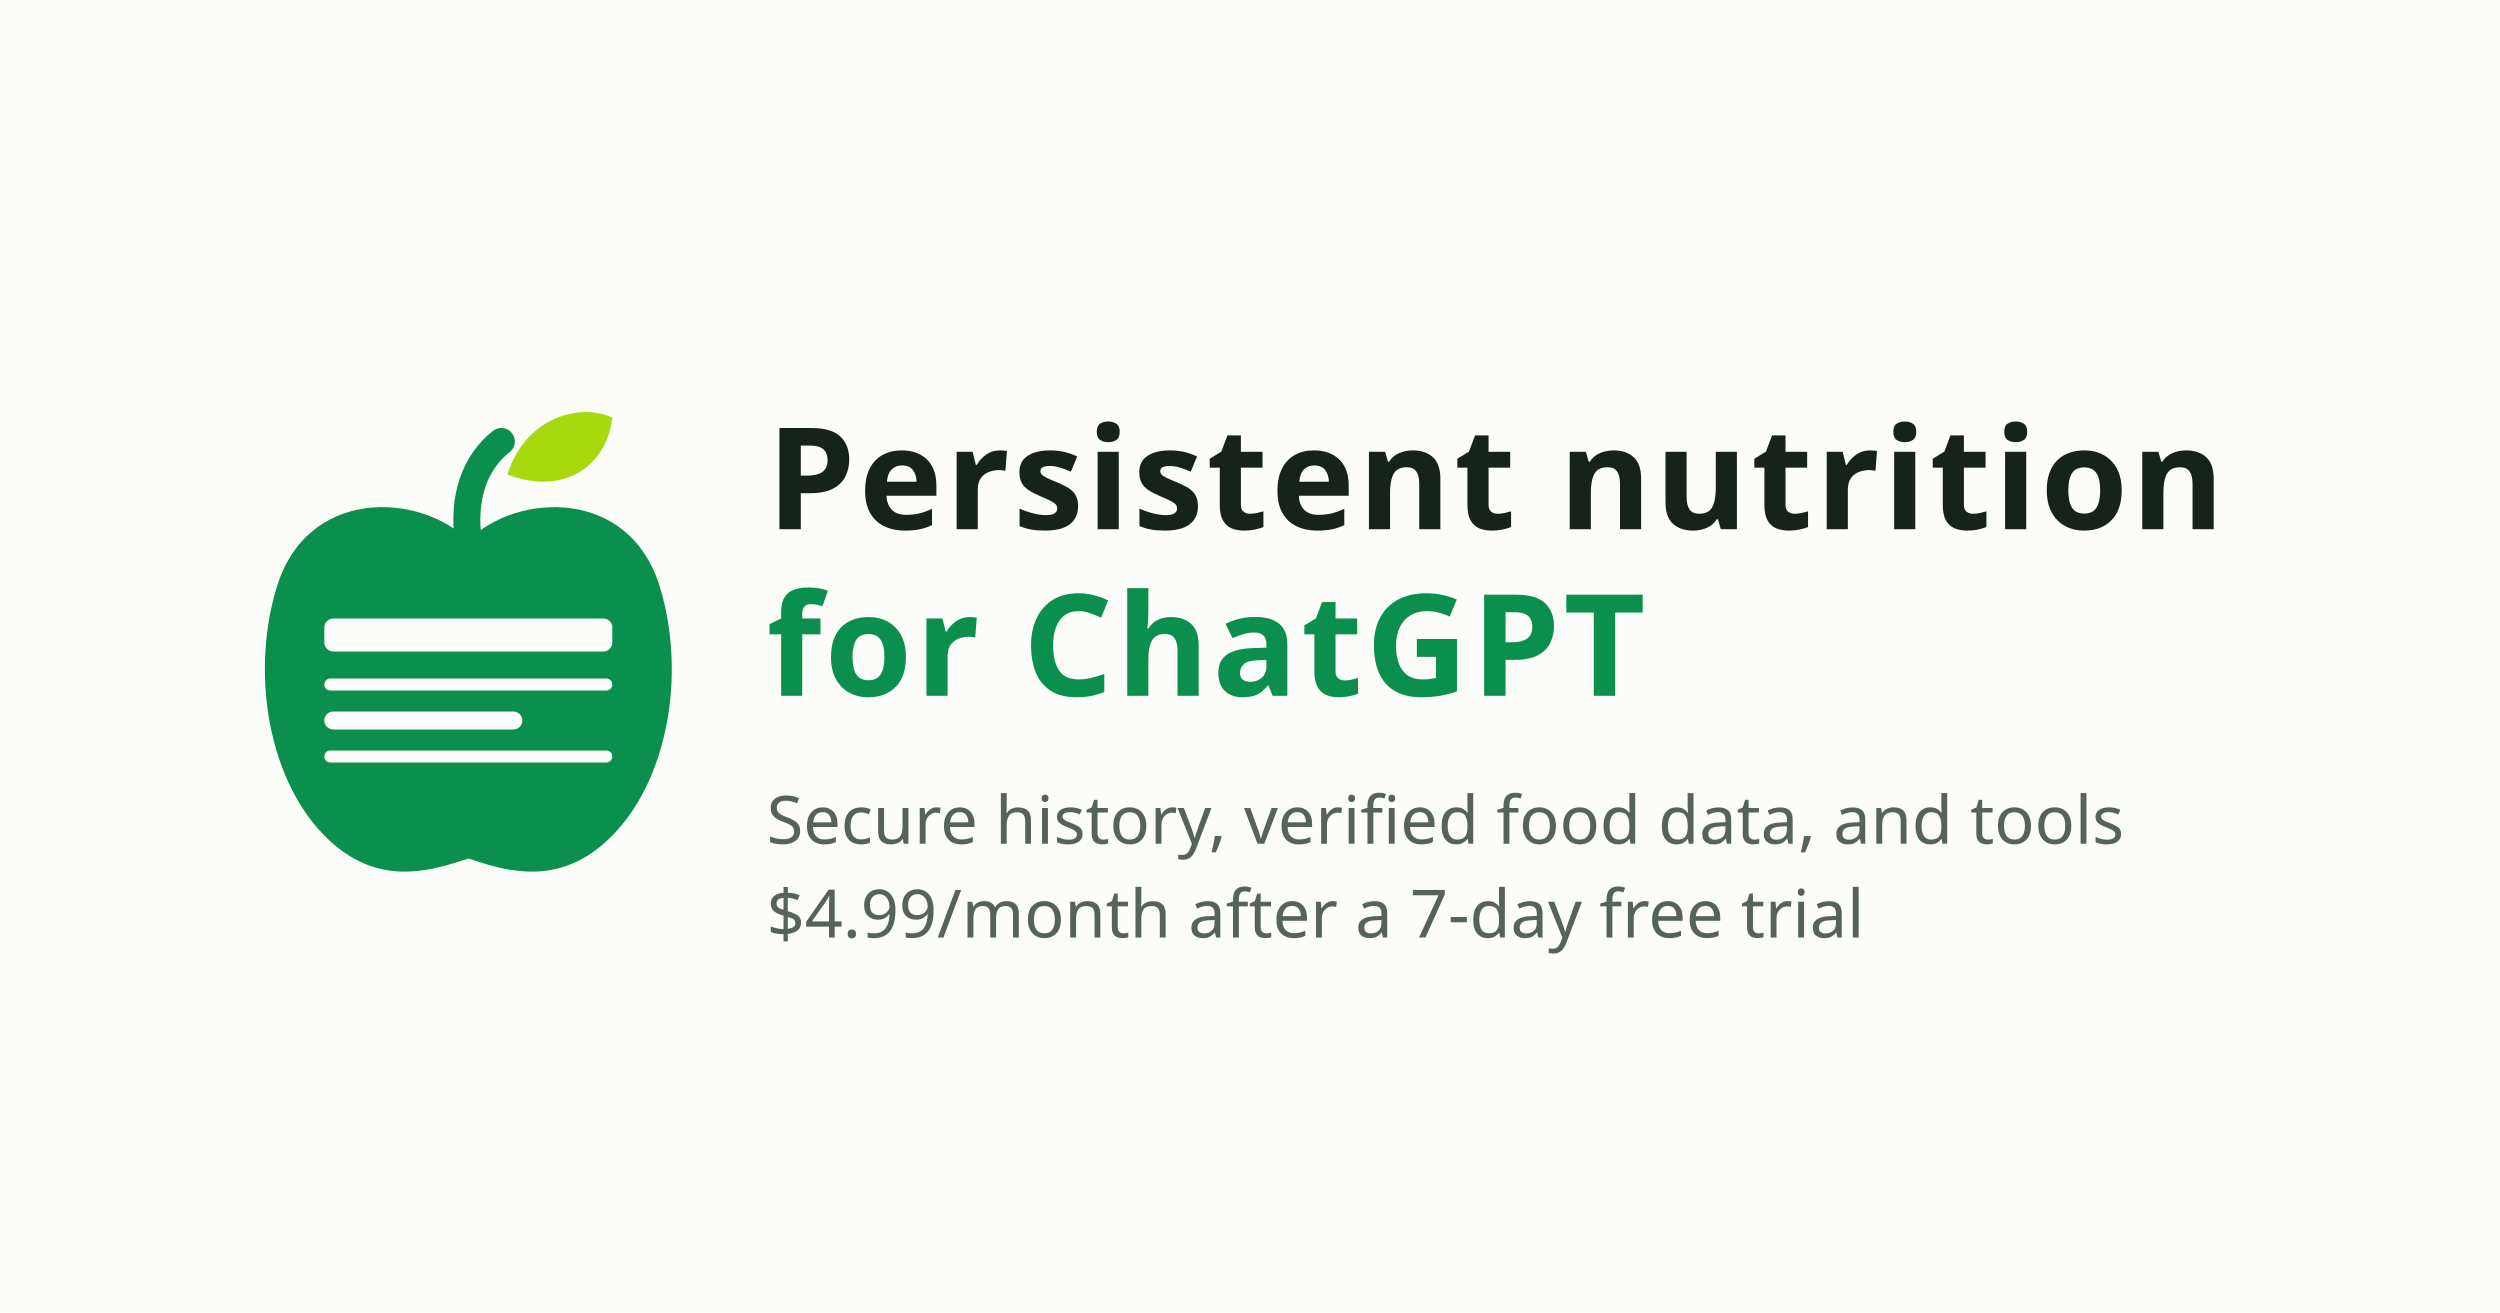
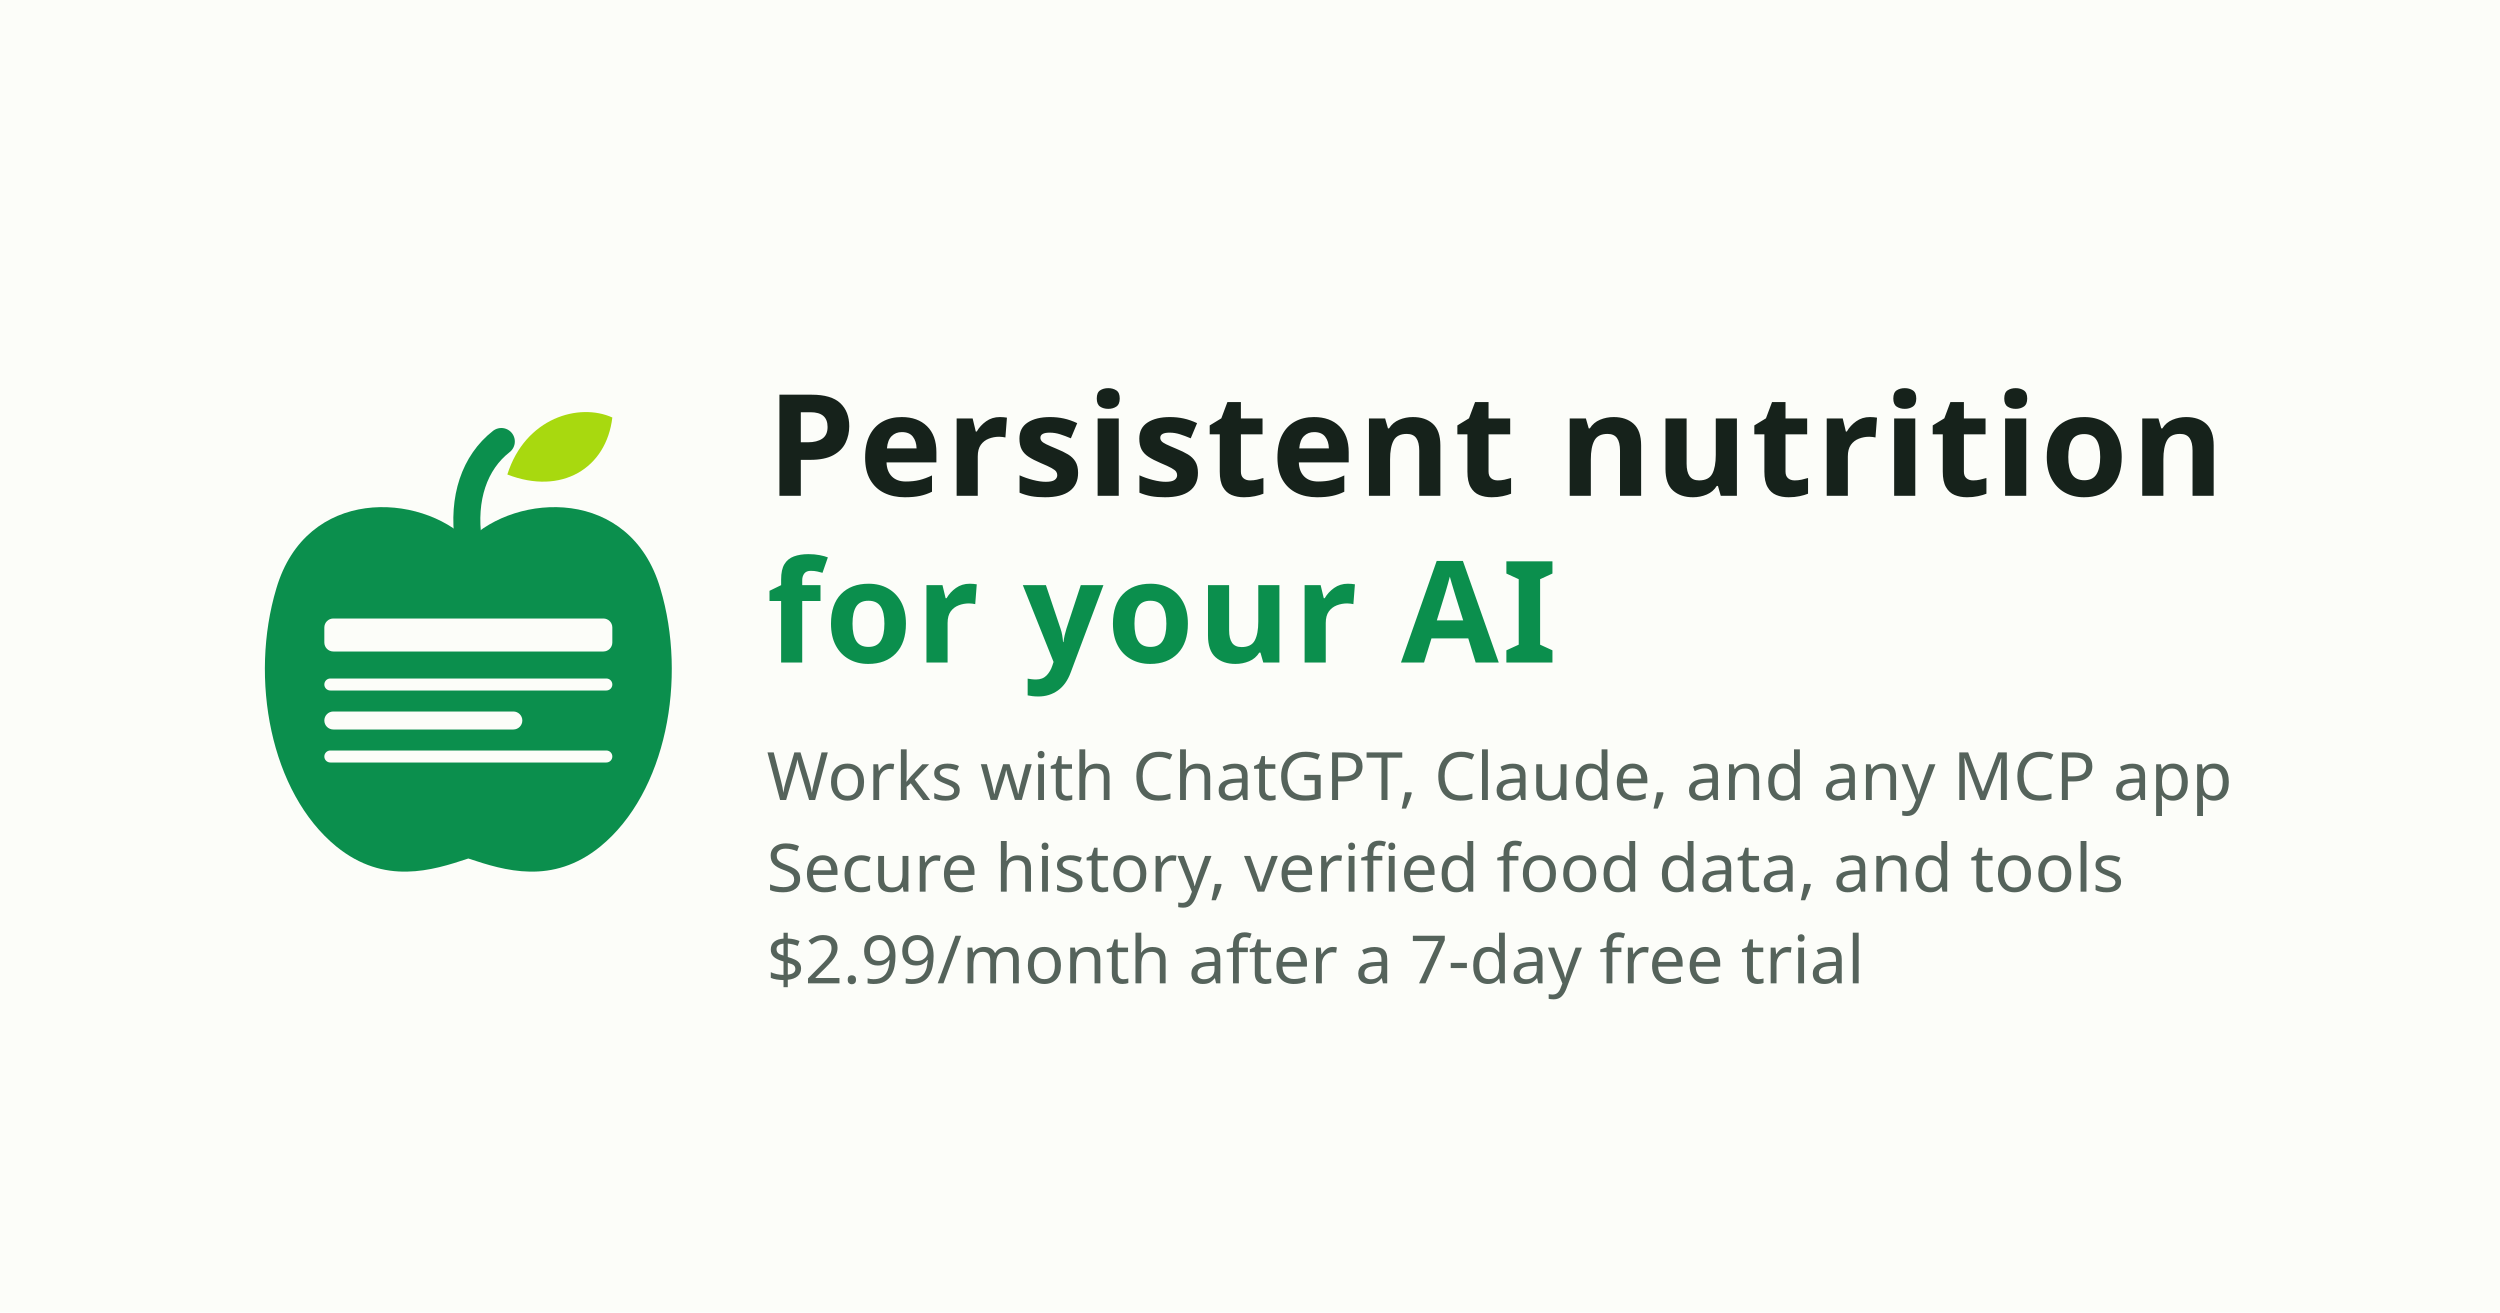
<svg xmlns="http://www.w3.org/2000/svg" width="1200" height="630" viewBox="0 0 1200 630">
  <rect width="1200" height="630" fill="#FCFDF9" />
  <g transform="translate(52 150) scale(1.8)">
    <path fill="#0B8F4D" fill-rule="evenodd" d="M 96 60.8 C 83.2 48 52.8 46.4 44.8 73.6 C 37.6 97.6 43.2 128 60.8 142.4 C 73.6 152.8 86.4 148.8 96 145.6 C 105.6 148.8 118.4 152.8 131.2 142.4 C 148.8 128 154.4 97.6 147.2 73.6 C 139.2 46.4 108.8 48 96 60.8 Z M 60.0 81.6 H 132.0 A 2.4 2.4 0 0 1 134.4 84.0 V 88 A 2.4 2.4 0 0 1 132.0 90.4 H 60.0 A 2.4 2.4 0 0 1 57.6 88 V 84.0 A 2.4 2.4 0 0 1 60.0 81.6 Z M 59.2 97.6 H 132.8 A 1.6 1.6 0 0 1 134.4 99.2 V 99.2 A 1.6 1.6 0 0 1 132.8 100.8 H 59.2 A 1.6 1.6 0 0 1 57.6 99.2 V 99.2 A 1.6 1.6 0 0 1 59.2 97.6 Z M 60.0 106.4 H 108.0 A 2.4 2.4 0 0 1 110.4 108.8 V 108.8 A 2.4 2.4 0 0 1 108.0 111.2 H 60.0 A 2.4 2.4 0 0 1 57.6 108.8 V 108.8 A 2.4 2.4 0 0 1 60.0 106.4 Z M 59.2 116.8 H 132.8 A 1.6 1.6 0 0 1 134.4 118.4 V 118.4 A 1.6 1.6 0 0 1 132.8 120.0 H 59.2 A 1.6 1.6 0 0 1 57.6 118.4 V 118.4 A 1.6 1.6 0 0 1 59.2 116.8 Z" />
    <path d="M 96 60.8 C 94.4 49.6 97.6 40 104.8 34.4" fill="none" stroke="#0B8F4D" stroke-width="7.2" stroke-linecap="round" />
    <path fill="#A8D90F" d="M 106.4 43.2 C 111.2 28 125.6 24 134.4 28 C 132.8 41.6 120.8 48.8 106.4 43.2 Z" />
  </g>
-   <text x="368" y="254" font-family="Noto Sans, sans-serif" font-weight="700" font-size="68" letter-spacing="1.5" fill="#16221B">Persistent nutrition</text>
-   <text x="368" y="334" font-family="Noto Sans, sans-serif" font-weight="700" font-size="68" letter-spacing="1.5" fill="#0B8F4D">for ChatGPT</text>
-   <text x="368" y="405" font-family="Noto Sans, sans-serif" font-size="32" fill="#55635B">Secure history, verified food data, and tools</text>
-   <text x="368" y="450" font-family="Noto Sans, sans-serif" font-size="32" fill="#55635B">$4.99/month after a 7-day free trial</text>
+   <text x="368" y="238" font-family="Noto Sans, sans-serif" font-weight="700" font-size="68" letter-spacing="1.5" fill="#16221B">Persistent nutrition</text>
+   <text x="368" y="318" font-family="Noto Sans, sans-serif" font-weight="700" font-size="68" letter-spacing="1.5" fill="#0B8F4D">for your AI</text>
+   <text x="368" y="384" font-family="Noto Sans, sans-serif" font-size="32" fill="#55635B">Works with ChatGPT, Claude, and any MCP app</text>
+   <text x="368" y="428" font-family="Noto Sans, sans-serif" font-size="32" fill="#55635B">Secure history, verified food data, and tools</text>
+   <text x="368" y="472" font-family="Noto Sans, sans-serif" font-size="32" fill="#55635B">$2.99/month after a 7-day free trial</text>
</svg>
